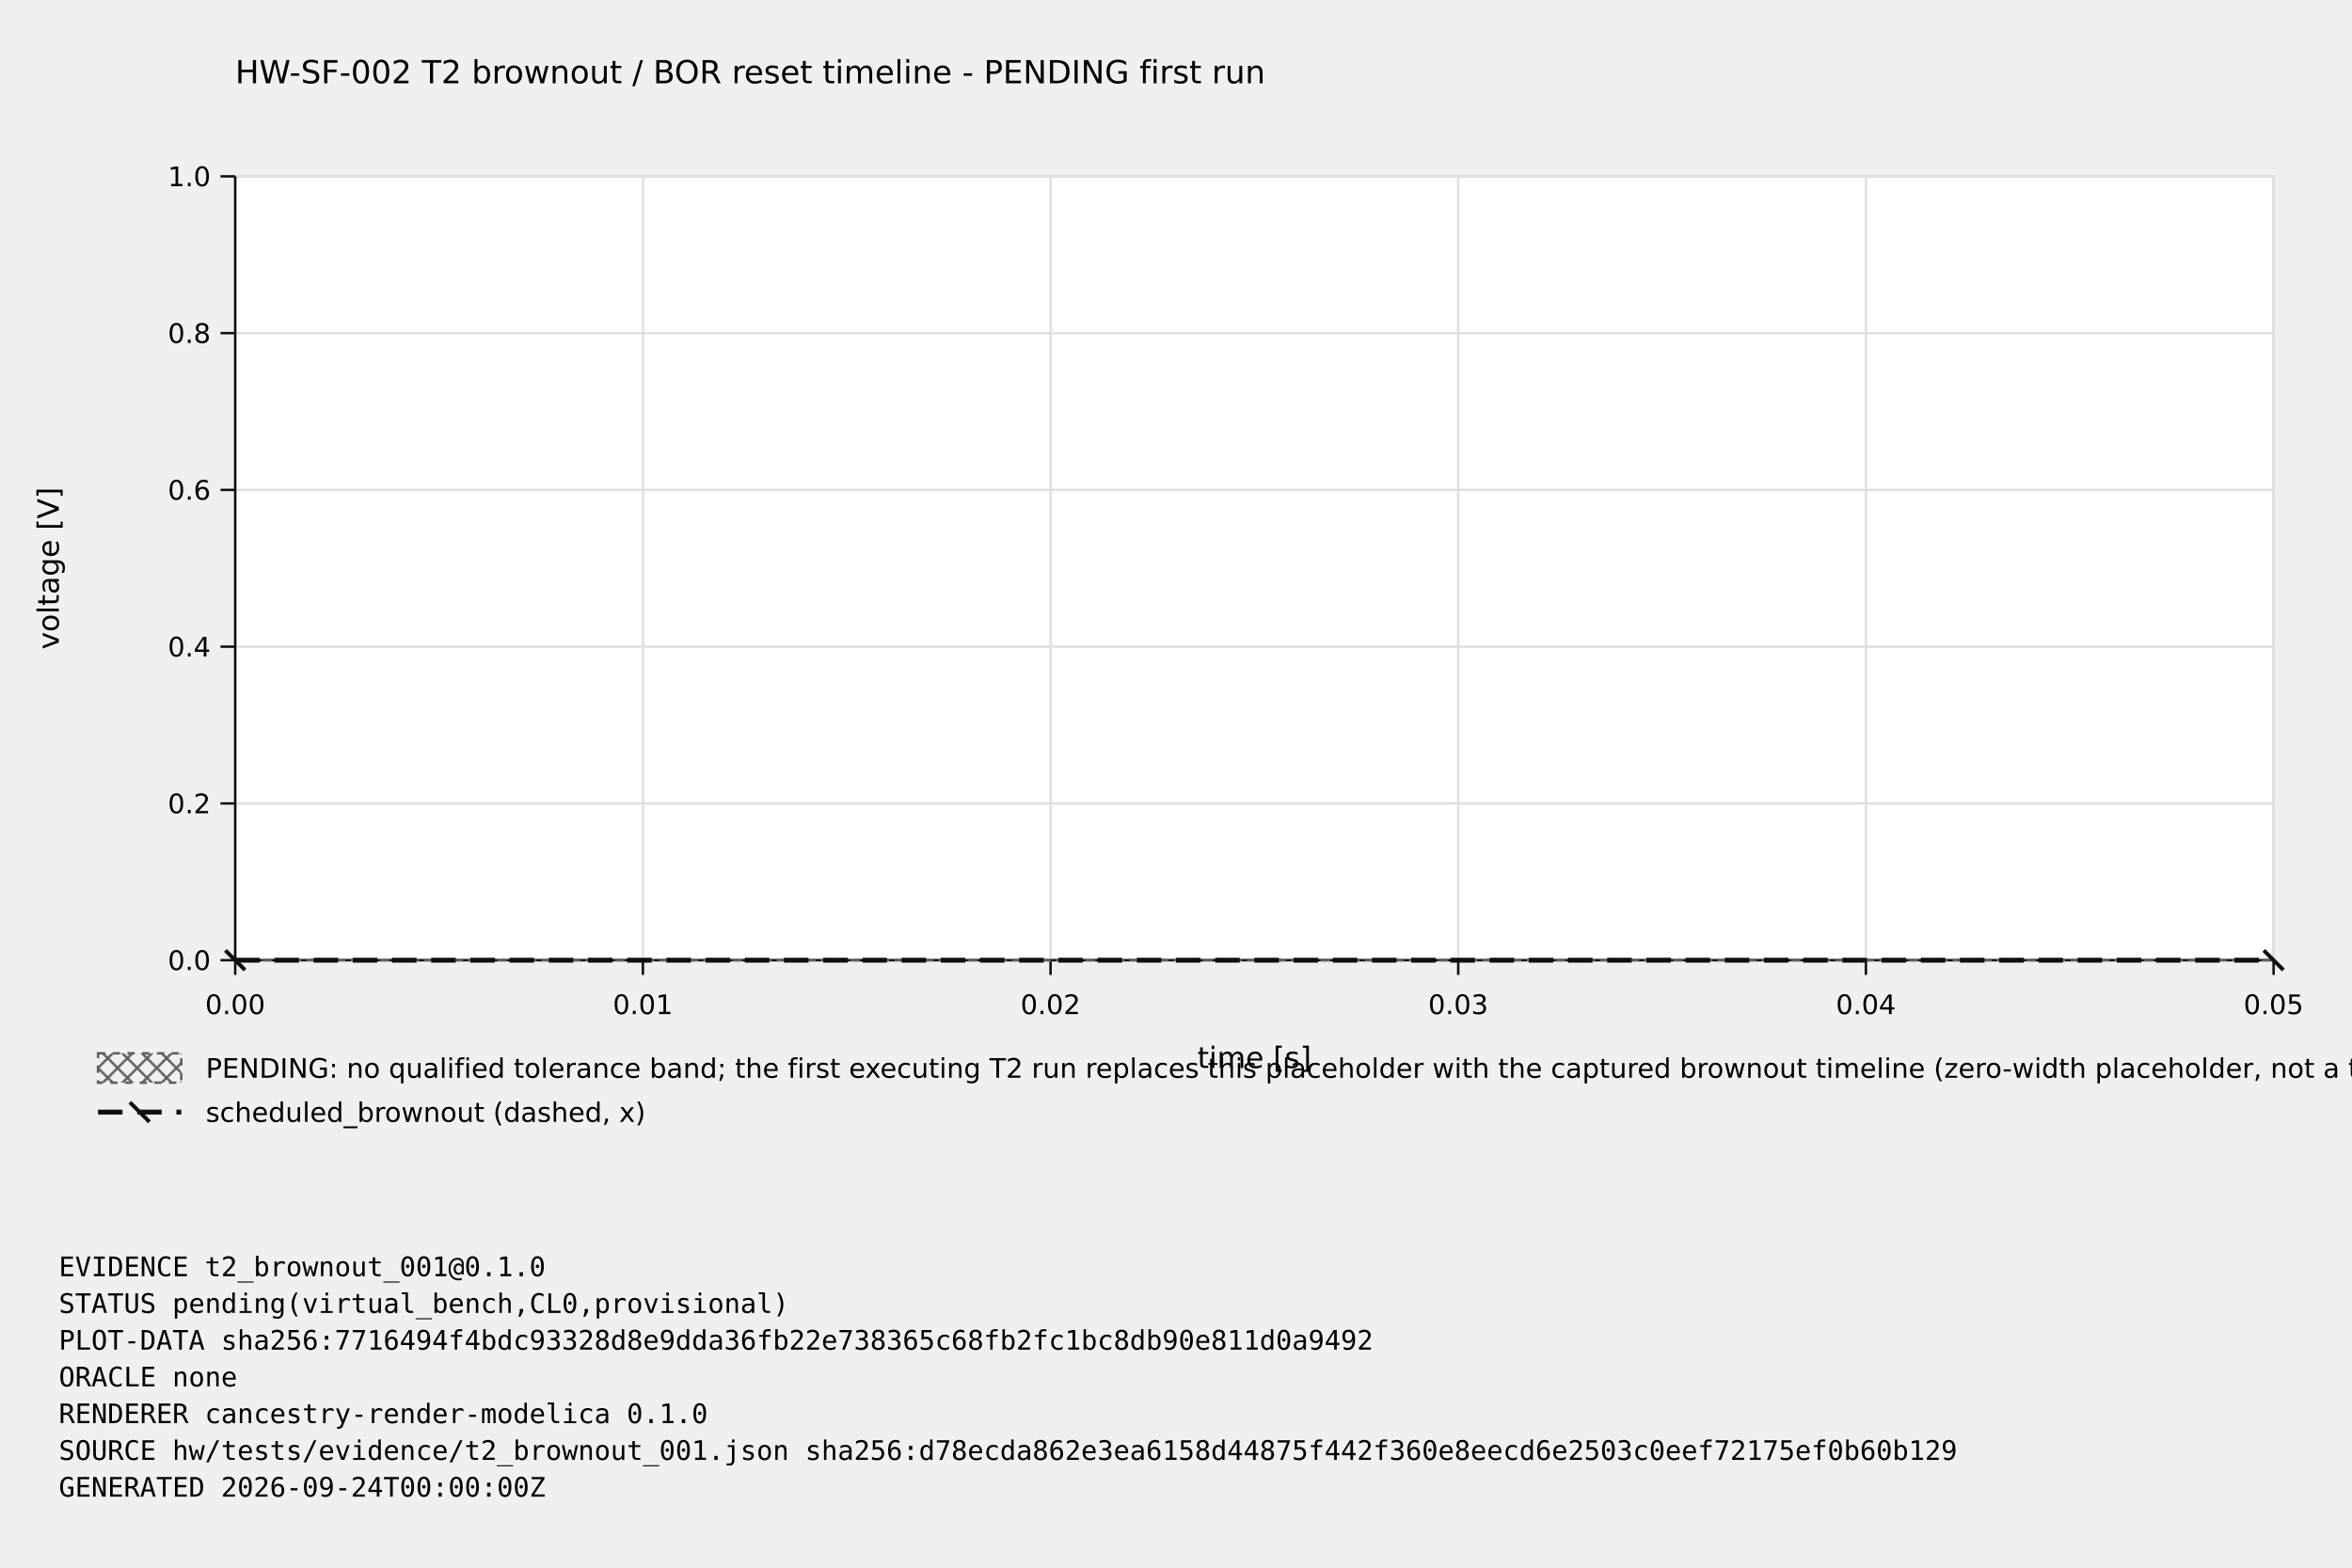
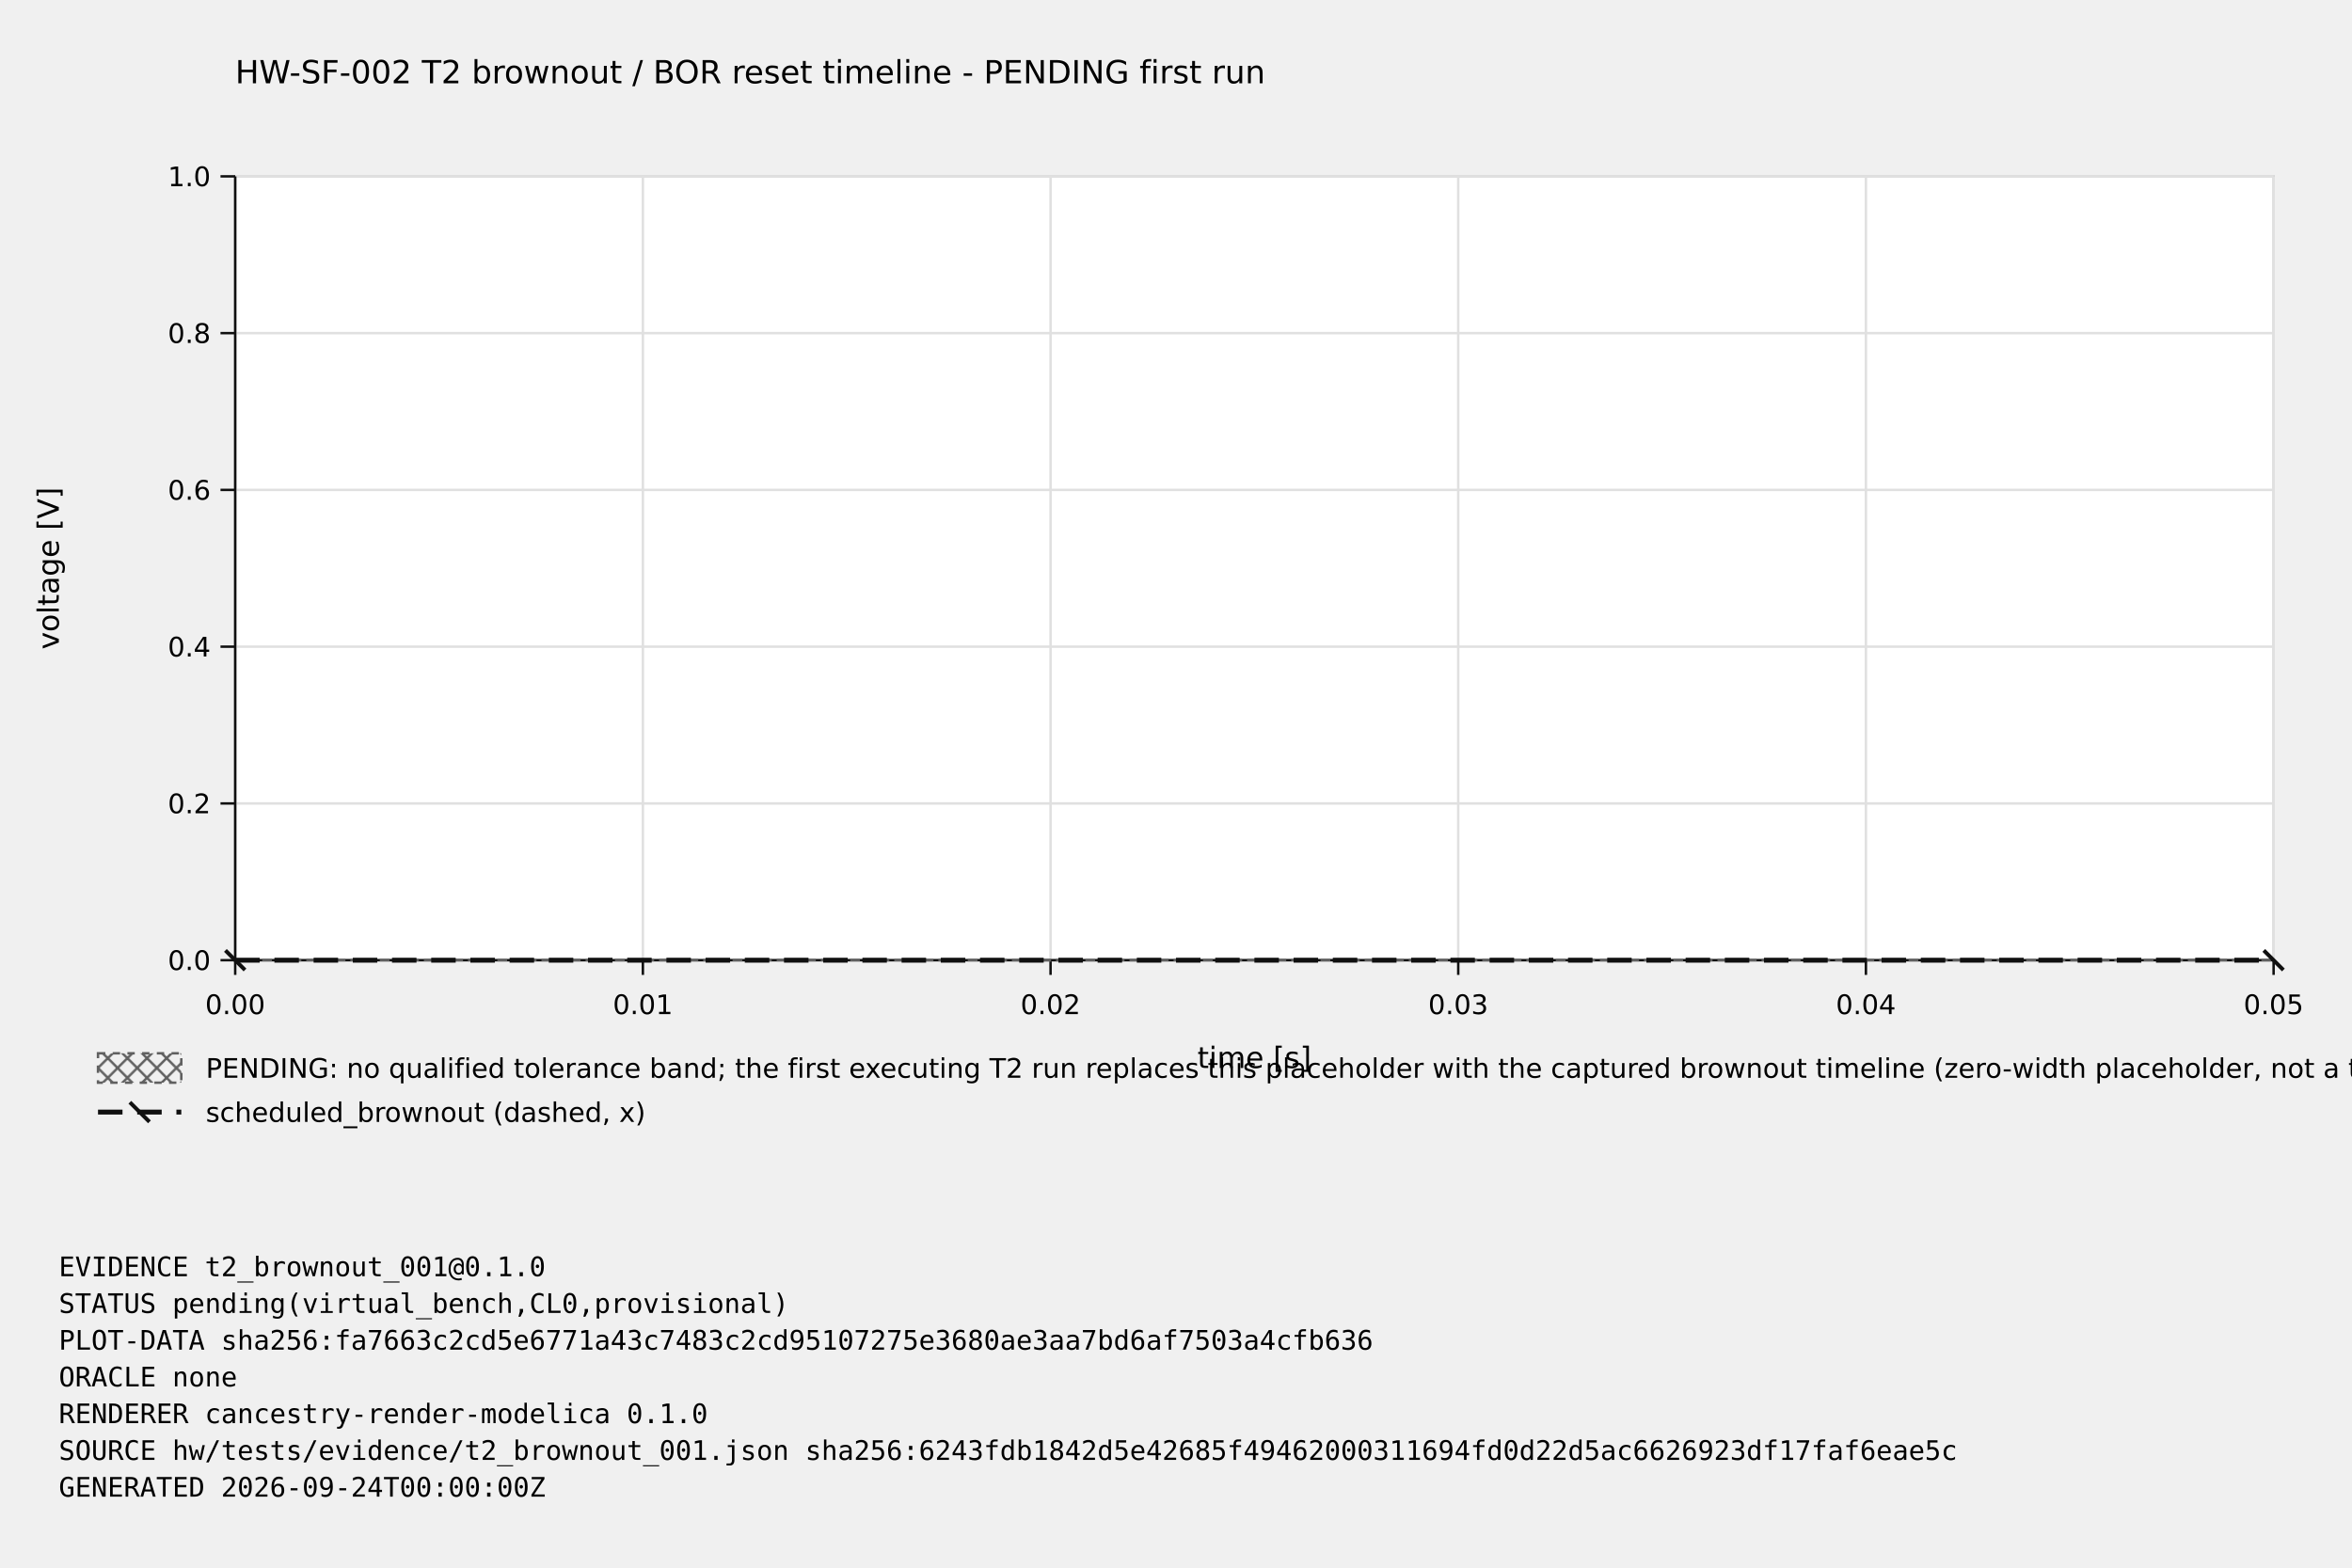
<svg xmlns="http://www.w3.org/2000/svg" width="960" height="640" viewBox="0 0 960 640" role="img" aria-labelledby="t2_brownout_001-title t2_brownout_001-desc">
  <defs>
    <pattern id="hatch-0" width="8" height="8" patternUnits="userSpaceOnUse">
      <line x1="0" y1="0" x2="8" y2="8" stroke="#606060" stroke-width="1" />
      <line x1="8" y1="0" x2="0" y2="8" stroke="#606060" stroke-width="1" />
    </pattern>
  </defs>
  <rect x="96" y="72" width="832" height="320" fill="#ffffff" stroke="#d0d0d0" />
  <line x1="96.000" y1="72" x2="96.000" y2="392" stroke="#e0e0e0" />
  <line x1="96.000" y1="392" x2="96.000" y2="398" stroke="#101010" />
  <text x="96.000" y="414" text-anchor="middle" font-family="DejaVu Sans, sans-serif" font-size="11">0.00</text>
  <line x1="262.400" y1="72" x2="262.400" y2="392" stroke="#e0e0e0" />
  <line x1="262.400" y1="392" x2="262.400" y2="398" stroke="#101010" />
  <text x="262.400" y="414" text-anchor="middle" font-family="DejaVu Sans, sans-serif" font-size="11">0.01</text>
  <line x1="428.800" y1="72" x2="428.800" y2="392" stroke="#e0e0e0" />
  <line x1="428.800" y1="392" x2="428.800" y2="398" stroke="#101010" />
  <text x="428.800" y="414" text-anchor="middle" font-family="DejaVu Sans, sans-serif" font-size="11">0.02</text>
  <line x1="595.200" y1="72" x2="595.200" y2="392" stroke="#e0e0e0" />
  <line x1="595.200" y1="392" x2="595.200" y2="398" stroke="#101010" />
  <text x="595.200" y="414" text-anchor="middle" font-family="DejaVu Sans, sans-serif" font-size="11">0.03</text>
  <line x1="761.600" y1="72" x2="761.600" y2="392" stroke="#e0e0e0" />
  <line x1="761.600" y1="392" x2="761.600" y2="398" stroke="#101010" />
  <text x="761.600" y="414" text-anchor="middle" font-family="DejaVu Sans, sans-serif" font-size="11">0.04</text>
  <line x1="928.000" y1="72" x2="928.000" y2="392" stroke="#e0e0e0" />
  <line x1="928.000" y1="392" x2="928.000" y2="398" stroke="#101010" />
  <text x="928.000" y="414" text-anchor="middle" font-family="DejaVu Sans, sans-serif" font-size="11">0.05</text>
  <line x1="96" y1="392.000" x2="928" y2="392.000" stroke="#e0e0e0" />
  <line x1="90" y1="392.000" x2="96" y2="392.000" stroke="#101010" />
  <text x="86" y="396.000" text-anchor="end" font-family="DejaVu Sans, sans-serif" font-size="11">0.0</text>
  <line x1="96" y1="328.000" x2="928" y2="328.000" stroke="#e0e0e0" />
  <line x1="90" y1="328.000" x2="96" y2="328.000" stroke="#101010" />
  <text x="86" y="332.000" text-anchor="end" font-family="DejaVu Sans, sans-serif" font-size="11">0.2</text>
  <line x1="96" y1="264.000" x2="928" y2="264.000" stroke="#e0e0e0" />
  <line x1="90" y1="264.000" x2="96" y2="264.000" stroke="#101010" />
  <text x="86" y="268.000" text-anchor="end" font-family="DejaVu Sans, sans-serif" font-size="11">0.4</text>
  <line x1="96" y1="200.000" x2="928" y2="200.000" stroke="#e0e0e0" />
  <line x1="90" y1="200.000" x2="96" y2="200.000" stroke="#101010" />
  <text x="86" y="204.000" text-anchor="end" font-family="DejaVu Sans, sans-serif" font-size="11">0.6</text>
  <line x1="96" y1="136.000" x2="928" y2="136.000" stroke="#e0e0e0" />
  <line x1="90" y1="136.000" x2="96" y2="136.000" stroke="#101010" />
  <text x="86" y="140.000" text-anchor="end" font-family="DejaVu Sans, sans-serif" font-size="11">0.8</text>
  <line x1="96" y1="72.000" x2="928" y2="72.000" stroke="#e0e0e0" />
  <line x1="90" y1="72.000" x2="96" y2="72.000" stroke="#101010" />
  <text x="86" y="76.000" text-anchor="end" font-family="DejaVu Sans, sans-serif" font-size="11">1.0</text>
  <line x1="96" y1="392" x2="928" y2="392" stroke="#101010" />
  <line x1="96" y1="72" x2="96" y2="392" stroke="#101010" />
  <text x="512" y="436" text-anchor="middle" font-family="DejaVu Sans, sans-serif" font-size="12">time [s]</text>
  <text x="24" y="232" text-anchor="middle" font-family="DejaVu Sans, sans-serif" font-size="12" transform="rotate(-90 24 232)">voltage [V]</text>
  <polygon points="96.000,392.000 928.000,392.000 928.000,392.000 96.000,392.000" fill="url(#hatch-0)" stroke="#606060" stroke-width="1" stroke-dasharray="3 3" />
  <polyline points="96.000,392.000 137.600,392.000 179.200,392.000 262.400,392.000 928.000,392.000" fill="none" stroke="#101010" stroke-width="2" stroke-dasharray="10 6" />
  <path d="M92.000,388.000 L100.000,396.000" stroke="#101010" stroke-width="1.6" />
  <path d="M924.000,388.000 L932.000,396.000" stroke="#101010" stroke-width="1.6" />
  <text x="96" y="34" font-family="DejaVu Sans, sans-serif" font-size="13">HW-SF-002 T2 brownout / BOR reset timeline - PENDING first run</text>
  <g transform="translate(40,436)">
    <rect x="0" y="-6" width="34" height="12" fill="url(#hatch-0)" stroke="#606060" stroke-dasharray="3 3" />
    <text x="44" y="4" font-family="DejaVu Sans, sans-serif" font-size="11">PENDING: no qualified tolerance band; the first executing T2 run replaces this placeholder with the captured brownout timeline (zero-width placeholder, not a tolerance claim)</text>
  </g>
  <g transform="translate(40,454)">
    <line x1="0" y1="0" x2="34" y2="0" stroke="#101010" stroke-width="2" stroke-dasharray="10 6" />
    <path d="M13.000,-4.000 L21.000,4.000" stroke="#101010" stroke-width="1.6" />
    <text x="44" y="4" font-family="DejaVu Sans, sans-serif" font-size="11">scheduled_brownout (dashed, x)</text>
  </g>
  <text x="24" y="521" font-family="DejaVu Sans Mono, monospace" font-size="11">EVIDENCE  t2_brownout_001@0.1.0</text>
  <text x="24" y="536" font-family="DejaVu Sans Mono, monospace" font-size="11">STATUS  pending(virtual_bench,CL0,provisional)</text>
-   <text x="24" y="551" font-family="DejaVu Sans Mono, monospace" font-size="11">PLOT-DATA  sha256:7716494f4bdc93328d8e9dda36fb22e738365c68fb2fc1bc8db90e811d0a9492</text>
+   <text x="24" y="551" font-family="DejaVu Sans Mono, monospace" font-size="11">PLOT-DATA  sha256:fa7663c2cd5e6771a43c7483c2cd95107275e3680ae3aa7bd6af7503a4cfb636</text>
  <text x="24" y="566" font-family="DejaVu Sans Mono, monospace" font-size="11">ORACLE  none</text>
  <text x="24" y="581" font-family="DejaVu Sans Mono, monospace" font-size="11">RENDERER  cancestry-render-modelica 0.1.0</text>
-   <text x="24" y="596" font-family="DejaVu Sans Mono, monospace" font-size="11">SOURCE  hw/tests/evidence/t2_brownout_001.json sha256:d78ecda862e3ea6158d44875f442f360e8eecd6e2503c0eef72175ef0b60b129</text>
+   <text x="24" y="596" font-family="DejaVu Sans Mono, monospace" font-size="11">SOURCE  hw/tests/evidence/t2_brownout_001.json sha256:6243fdb1842d5e42685f49462000311694fd0d22d5ac6626923df17faf6eae5c</text>
  <text x="24" y="611" font-family="DejaVu Sans Mono, monospace" font-size="11">GENERATED  2026-09-24T00:00:00Z</text>
</svg>
